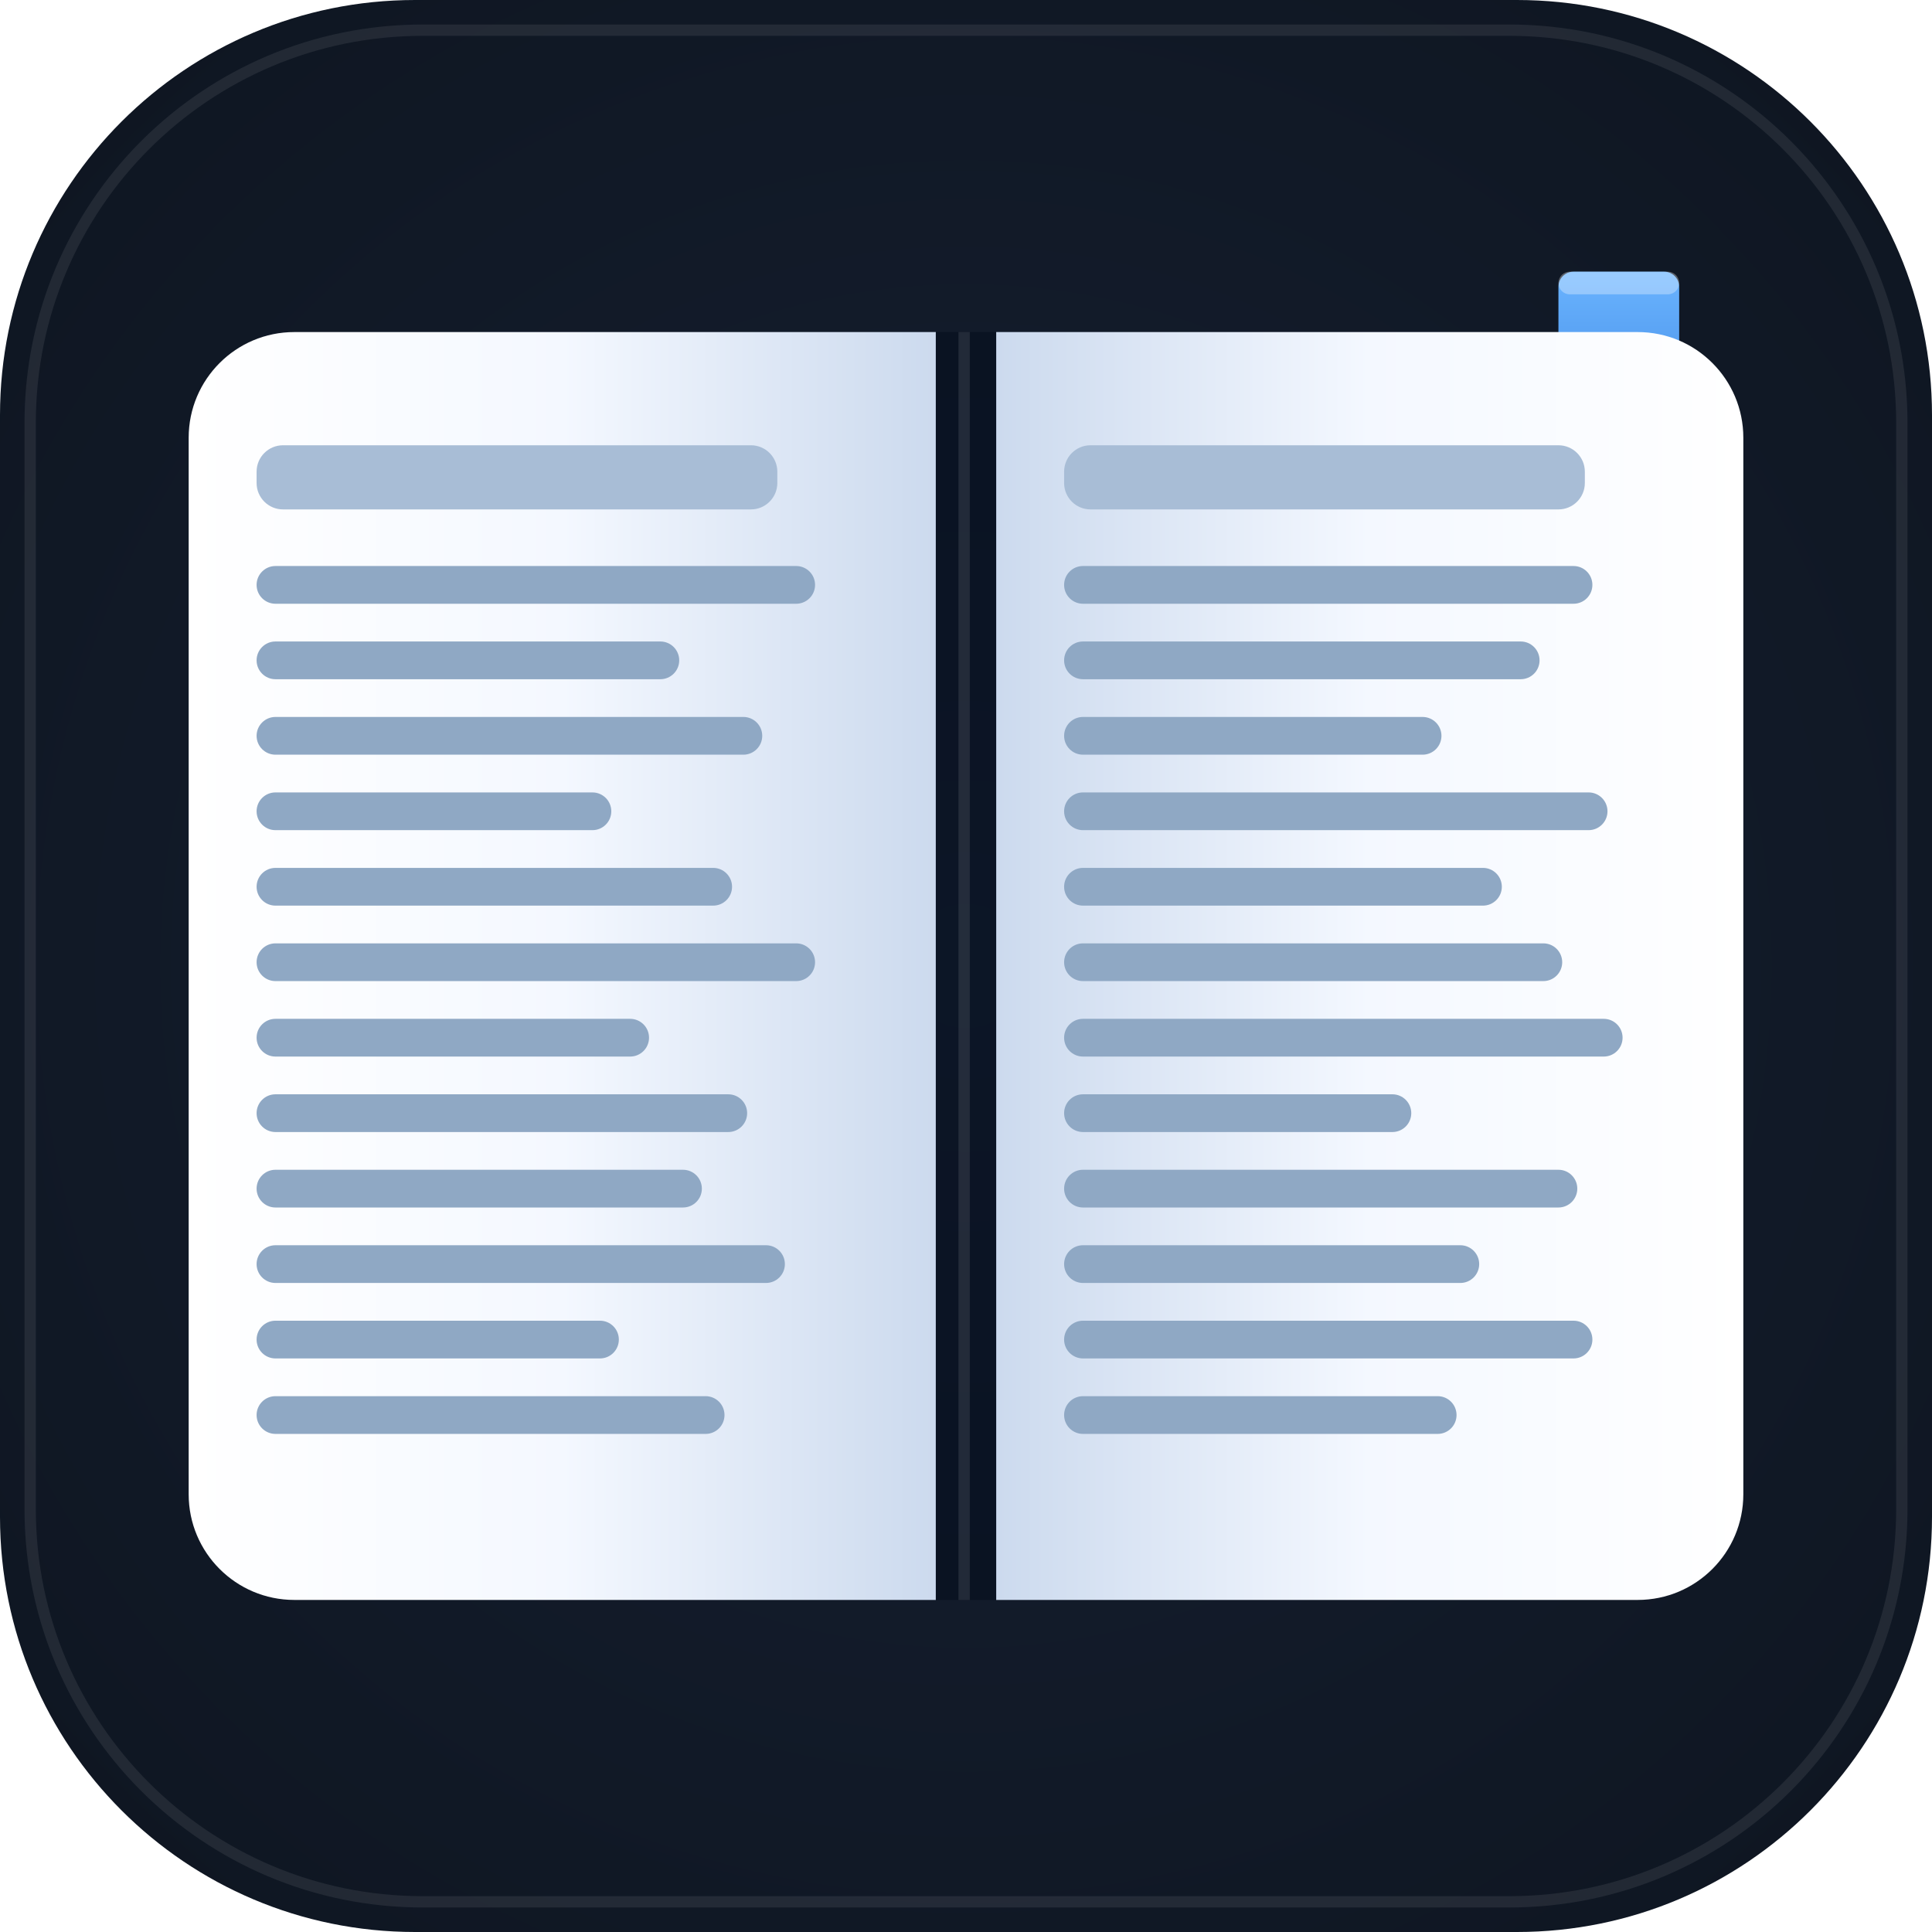
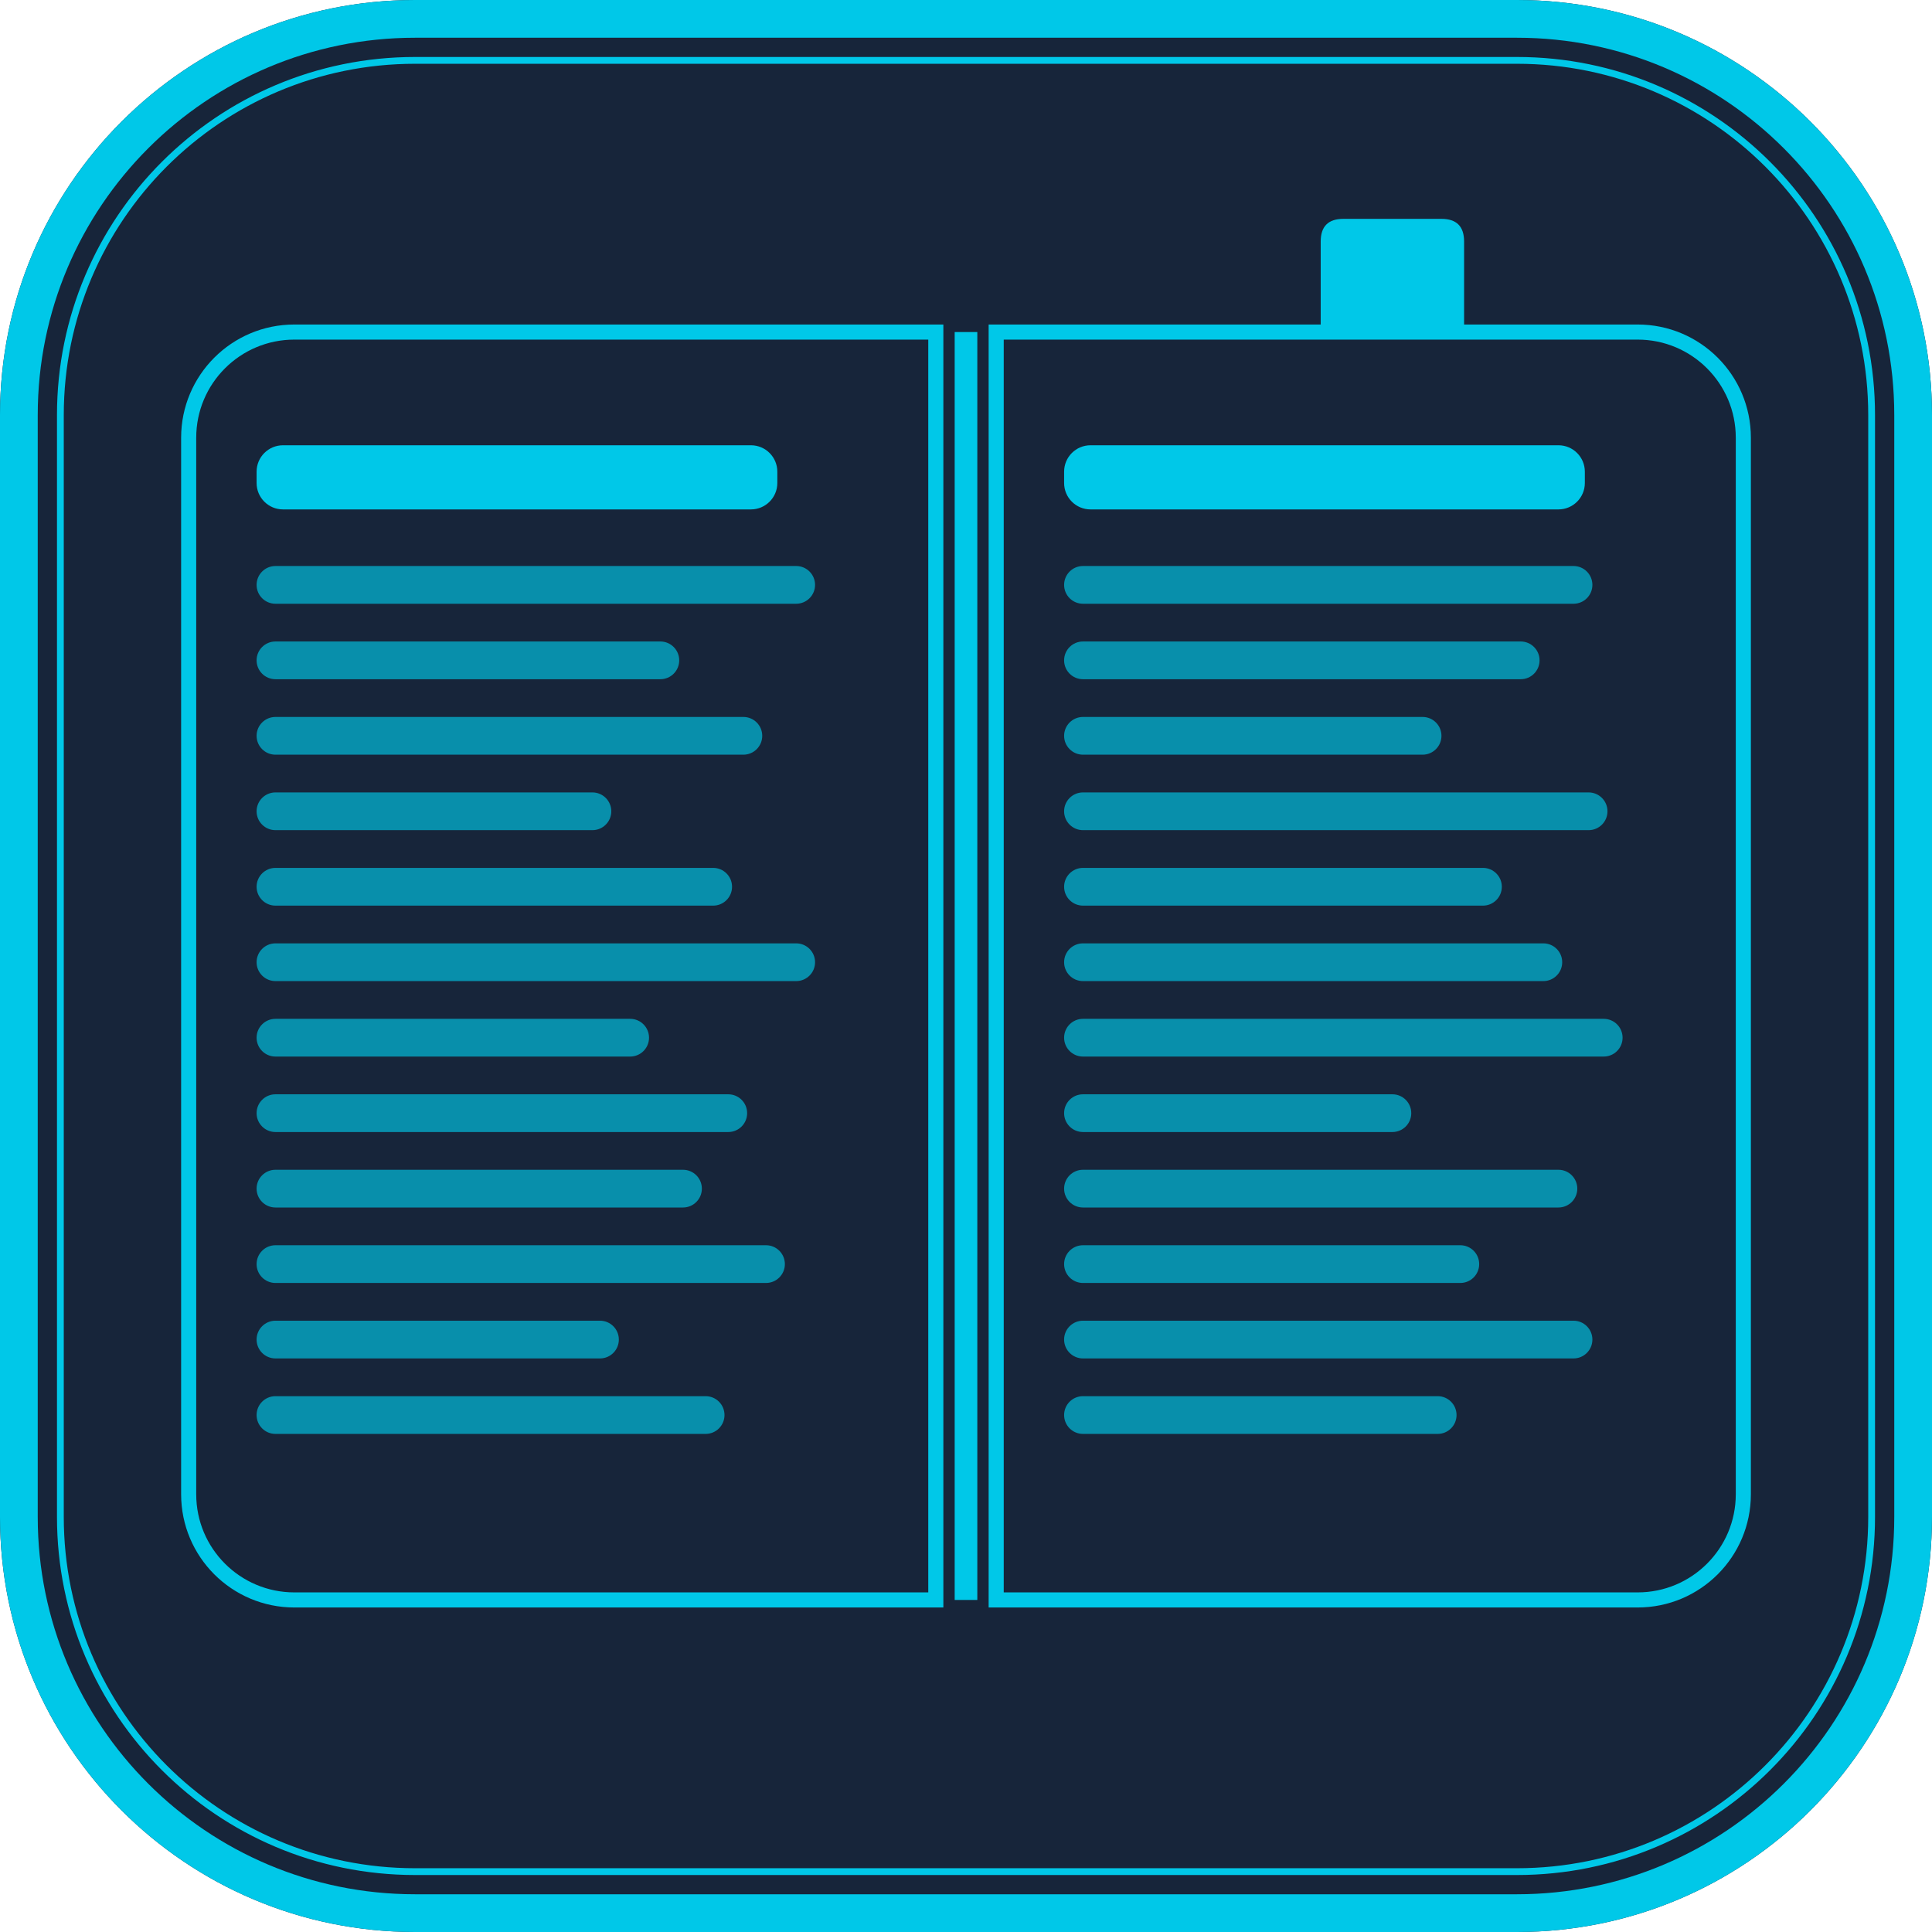
<svg xmlns="http://www.w3.org/2000/svg" viewBox="0 0 512 512" width="512" height="512">
  <defs>
-     <radialGradient id="bg" cx="50%" cy="50%" r="70%">
-       <stop offset="0%" stop-color="#162032" />
-       <stop offset="100%" stop-color="#0e1520" />
-     </radialGradient>
-     <linearGradient id="pageL" x1="1" y1="0" x2="0" y2="0">
-       <stop offset="0%" stop-color="#ccdaee" />
-       <stop offset="50%" stop-color="#f4f8ff" />
-       <stop offset="100%" stop-color="#ffffff" />
-     </linearGradient>
-     <linearGradient id="pageR" x1="0" y1="0" x2="1" y2="0">
-       <stop offset="0%" stop-color="#ccdaee" />
-       <stop offset="50%" stop-color="#f4f8ff" />
-       <stop offset="100%" stop-color="#ffffff" />
-     </linearGradient>
-     <linearGradient id="bmGrad" x1="0" y1="0" x2="0" y2="1">
-       <stop offset="0%" stop-color="#6ab4ff" />
-       <stop offset="100%" stop-color="#1a5ec8" />
-     </linearGradient>
+     <clipPath id="shape">
+       <rect width="512" height="512" rx="110" />
+     </clipPath>
  </defs>
-   <rect width="512" height="512" rx="110" fill="url(#bg)" />
-   <rect x="8" y="8" width="496" height="496" rx="104" fill="none" stroke="rgba(255,255,255,0.08)" stroke-width="3" />
-   <path fill="url(#bmGrad)" d="M 413,76 A 4,4 0 0,1 417,72 L 441,72 A 4,4 0 0,1 445,76 L 445,158 L 429,143 L 413,158 Z" />
-   <rect x="413" y="72" width="32" height="6" rx="3" fill="rgba(255,255,255,0.32)" />
-   <path fill="url(#pageL)" d="M 78,88 L 248,88 L 248,424 L 78,424 A 28,28 0 0,1 50,396 L 50,116 A 28,28 0 0,1 78,88 Z" />
-   <path fill="url(#pageR)" d="M 264,88 L 434,88 A 28,28 0 0,1 462,116 L 462,396 A 28,28 0 0,1 434,424 L 264,424 Z" />
-   <rect x="248" y="88" width="16" height="336" fill="rgba(0,10,25,0.45)" />
-   <rect x="254" y="88" width="3" height="336" fill="rgba(255,255,255,0.10)" />
-   <rect x="68" y="118" width="138" height="17" rx="7" fill="#a8bdd6" />
-   <rect x="68" y="150" width="148" height="10" rx="5" fill="#8fa8c4" />
-   <rect x="68" y="170" width="112" height="10" rx="5" fill="#8fa8c4" />
-   <rect x="68" y="190" width="134" height="10" rx="5" fill="#8fa8c4" />
-   <rect x="68" y="210" width="94" height="10" rx="5" fill="#8fa8c4" />
-   <rect x="68" y="230" width="126" height="10" rx="5" fill="#8fa8c4" />
-   <rect x="68" y="250" width="148" height="10" rx="5" fill="#8fa8c4" />
-   <rect x="68" y="270" width="104" height="10" rx="5" fill="#8fa8c4" />
-   <rect x="68" y="290" width="130" height="10" rx="5" fill="#8fa8c4" />
-   <rect x="68" y="310" width="118" height="10" rx="5" fill="#8fa8c4" />
-   <rect x="68" y="330" width="140" height="10" rx="5" fill="#8fa8c4" />
-   <rect x="68" y="350" width="96" height="10" rx="5" fill="#8fa8c4" />
-   <rect x="68" y="370" width="124" height="10" rx="5" fill="#8fa8c4" />
-   <rect x="282" y="118" width="138" height="17" rx="7" fill="#a8bdd6" />
-   <rect x="282" y="150" width="140" height="10" rx="5" fill="#8fa8c4" />
-   <rect x="282" y="170" width="126" height="10" rx="5" fill="#8fa8c4" />
-   <rect x="282" y="190" width="100" height="10" rx="5" fill="#8fa8c4" />
-   <rect x="282" y="210" width="144" height="10" rx="5" fill="#8fa8c4" />
-   <rect x="282" y="230" width="116" height="10" rx="5" fill="#8fa8c4" />
-   <rect x="282" y="250" width="132" height="10" rx="5" fill="#8fa8c4" />
-   <rect x="282" y="270" width="148" height="10" rx="5" fill="#8fa8c4" />
-   <rect x="282" y="290" width="92" height="10" rx="5" fill="#8fa8c4" />
-   <rect x="282" y="310" width="136" height="10" rx="5" fill="#8fa8c4" />
-   <rect x="282" y="330" width="110" height="10" rx="5" fill="#8fa8c4" />
-   <rect x="282" y="350" width="140" height="10" rx="5" fill="#8fa8c4" />
-   <rect x="282" y="370" width="104" height="10" rx="5" fill="#8fa8c4" />
+   <g clip-path="url(#shape)">
+     <rect width="512" height="512" fill="#17253A" />
+     <rect width="512" height="512" rx="110" fill="none" stroke="#00C8E8" stroke-width="20" />
+     <rect x="16" y="16" width="480" height="480" rx="94" fill="none" stroke="#00C8E8" stroke-width="1.8" />
+     <path fill="#00C8E8" d="M 350,88 L 350,64 Q 350,58 356,58 L 382,58 Q 388,58 388,64 L 388,88 Z" />
+     <path fill="none" stroke="#00C8E8" stroke-width="4" d="M 78,88 L 248,88 L 248,424 L 78,424 A 28,28 0 0,1 50,396 L 50,116 A 28,28 0 0,1 78,88 Z" />
+     <path fill="none" stroke="#00C8E8" stroke-width="4" d="M 264,88 L 434,88 A 28,28 0 0,1 462,116 L 462,396 A 28,28 0 0,1 434,424 L 264,424 Z" />
+     <rect x="253" y="88" width="6" height="336" fill="#00C8E8" />
+     <rect x="68" y="118" width="138" height="17" rx="7" fill="#00C8E8" />
+     <rect x="68" y="150" width="148" height="10" rx="5" fill="rgba(0,200,232,0.65)" />
+     <rect x="68" y="170" width="112" height="10" rx="5" fill="rgba(0,200,232,0.65)" />
+     <rect x="68" y="190" width="134" height="10" rx="5" fill="rgba(0,200,232,0.65)" />
+     <rect x="68" y="210" width="94" height="10" rx="5" fill="rgba(0,200,232,0.65)" />
+     <rect x="68" y="230" width="126" height="10" rx="5" fill="rgba(0,200,232,0.65)" />
+     <rect x="68" y="250" width="148" height="10" rx="5" fill="rgba(0,200,232,0.65)" />
+     <rect x="68" y="270" width="104" height="10" rx="5" fill="rgba(0,200,232,0.65)" />
+     <rect x="68" y="290" width="130" height="10" rx="5" fill="rgba(0,200,232,0.65)" />
+     <rect x="68" y="310" width="118" height="10" rx="5" fill="rgba(0,200,232,0.65)" />
+     <rect x="68" y="330" width="140" height="10" rx="5" fill="rgba(0,200,232,0.65)" />
+     <rect x="68" y="350" width="96" height="10" rx="5" fill="rgba(0,200,232,0.65)" />
+     <rect x="68" y="370" width="124" height="10" rx="5" fill="rgba(0,200,232,0.65)" />
+     <rect x="282" y="118" width="138" height="17" rx="7" fill="#00C8E8" />
+     <rect x="282" y="150" width="140" height="10" rx="5" fill="rgba(0,200,232,0.65)" />
+     <rect x="282" y="170" width="126" height="10" rx="5" fill="rgba(0,200,232,0.65)" />
+     <rect x="282" y="190" width="100" height="10" rx="5" fill="rgba(0,200,232,0.65)" />
+     <rect x="282" y="210" width="144" height="10" rx="5" fill="rgba(0,200,232,0.65)" />
+     <rect x="282" y="230" width="116" height="10" rx="5" fill="rgba(0,200,232,0.65)" />
+     <rect x="282" y="250" width="132" height="10" rx="5" fill="rgba(0,200,232,0.65)" />
+     <rect x="282" y="270" width="148" height="10" rx="5" fill="rgba(0,200,232,0.65)" />
+     <rect x="282" y="290" width="92" height="10" rx="5" fill="rgba(0,200,232,0.65)" />
+     <rect x="282" y="310" width="136" height="10" rx="5" fill="rgba(0,200,232,0.65)" />
+     <rect x="282" y="330" width="110" height="10" rx="5" fill="rgba(0,200,232,0.65)" />
+     <rect x="282" y="350" width="140" height="10" rx="5" fill="rgba(0,200,232,0.65)" />
+     <rect x="282" y="370" width="104" height="10" rx="5" fill="rgba(0,200,232,0.65)" />
+   </g>
</svg>
